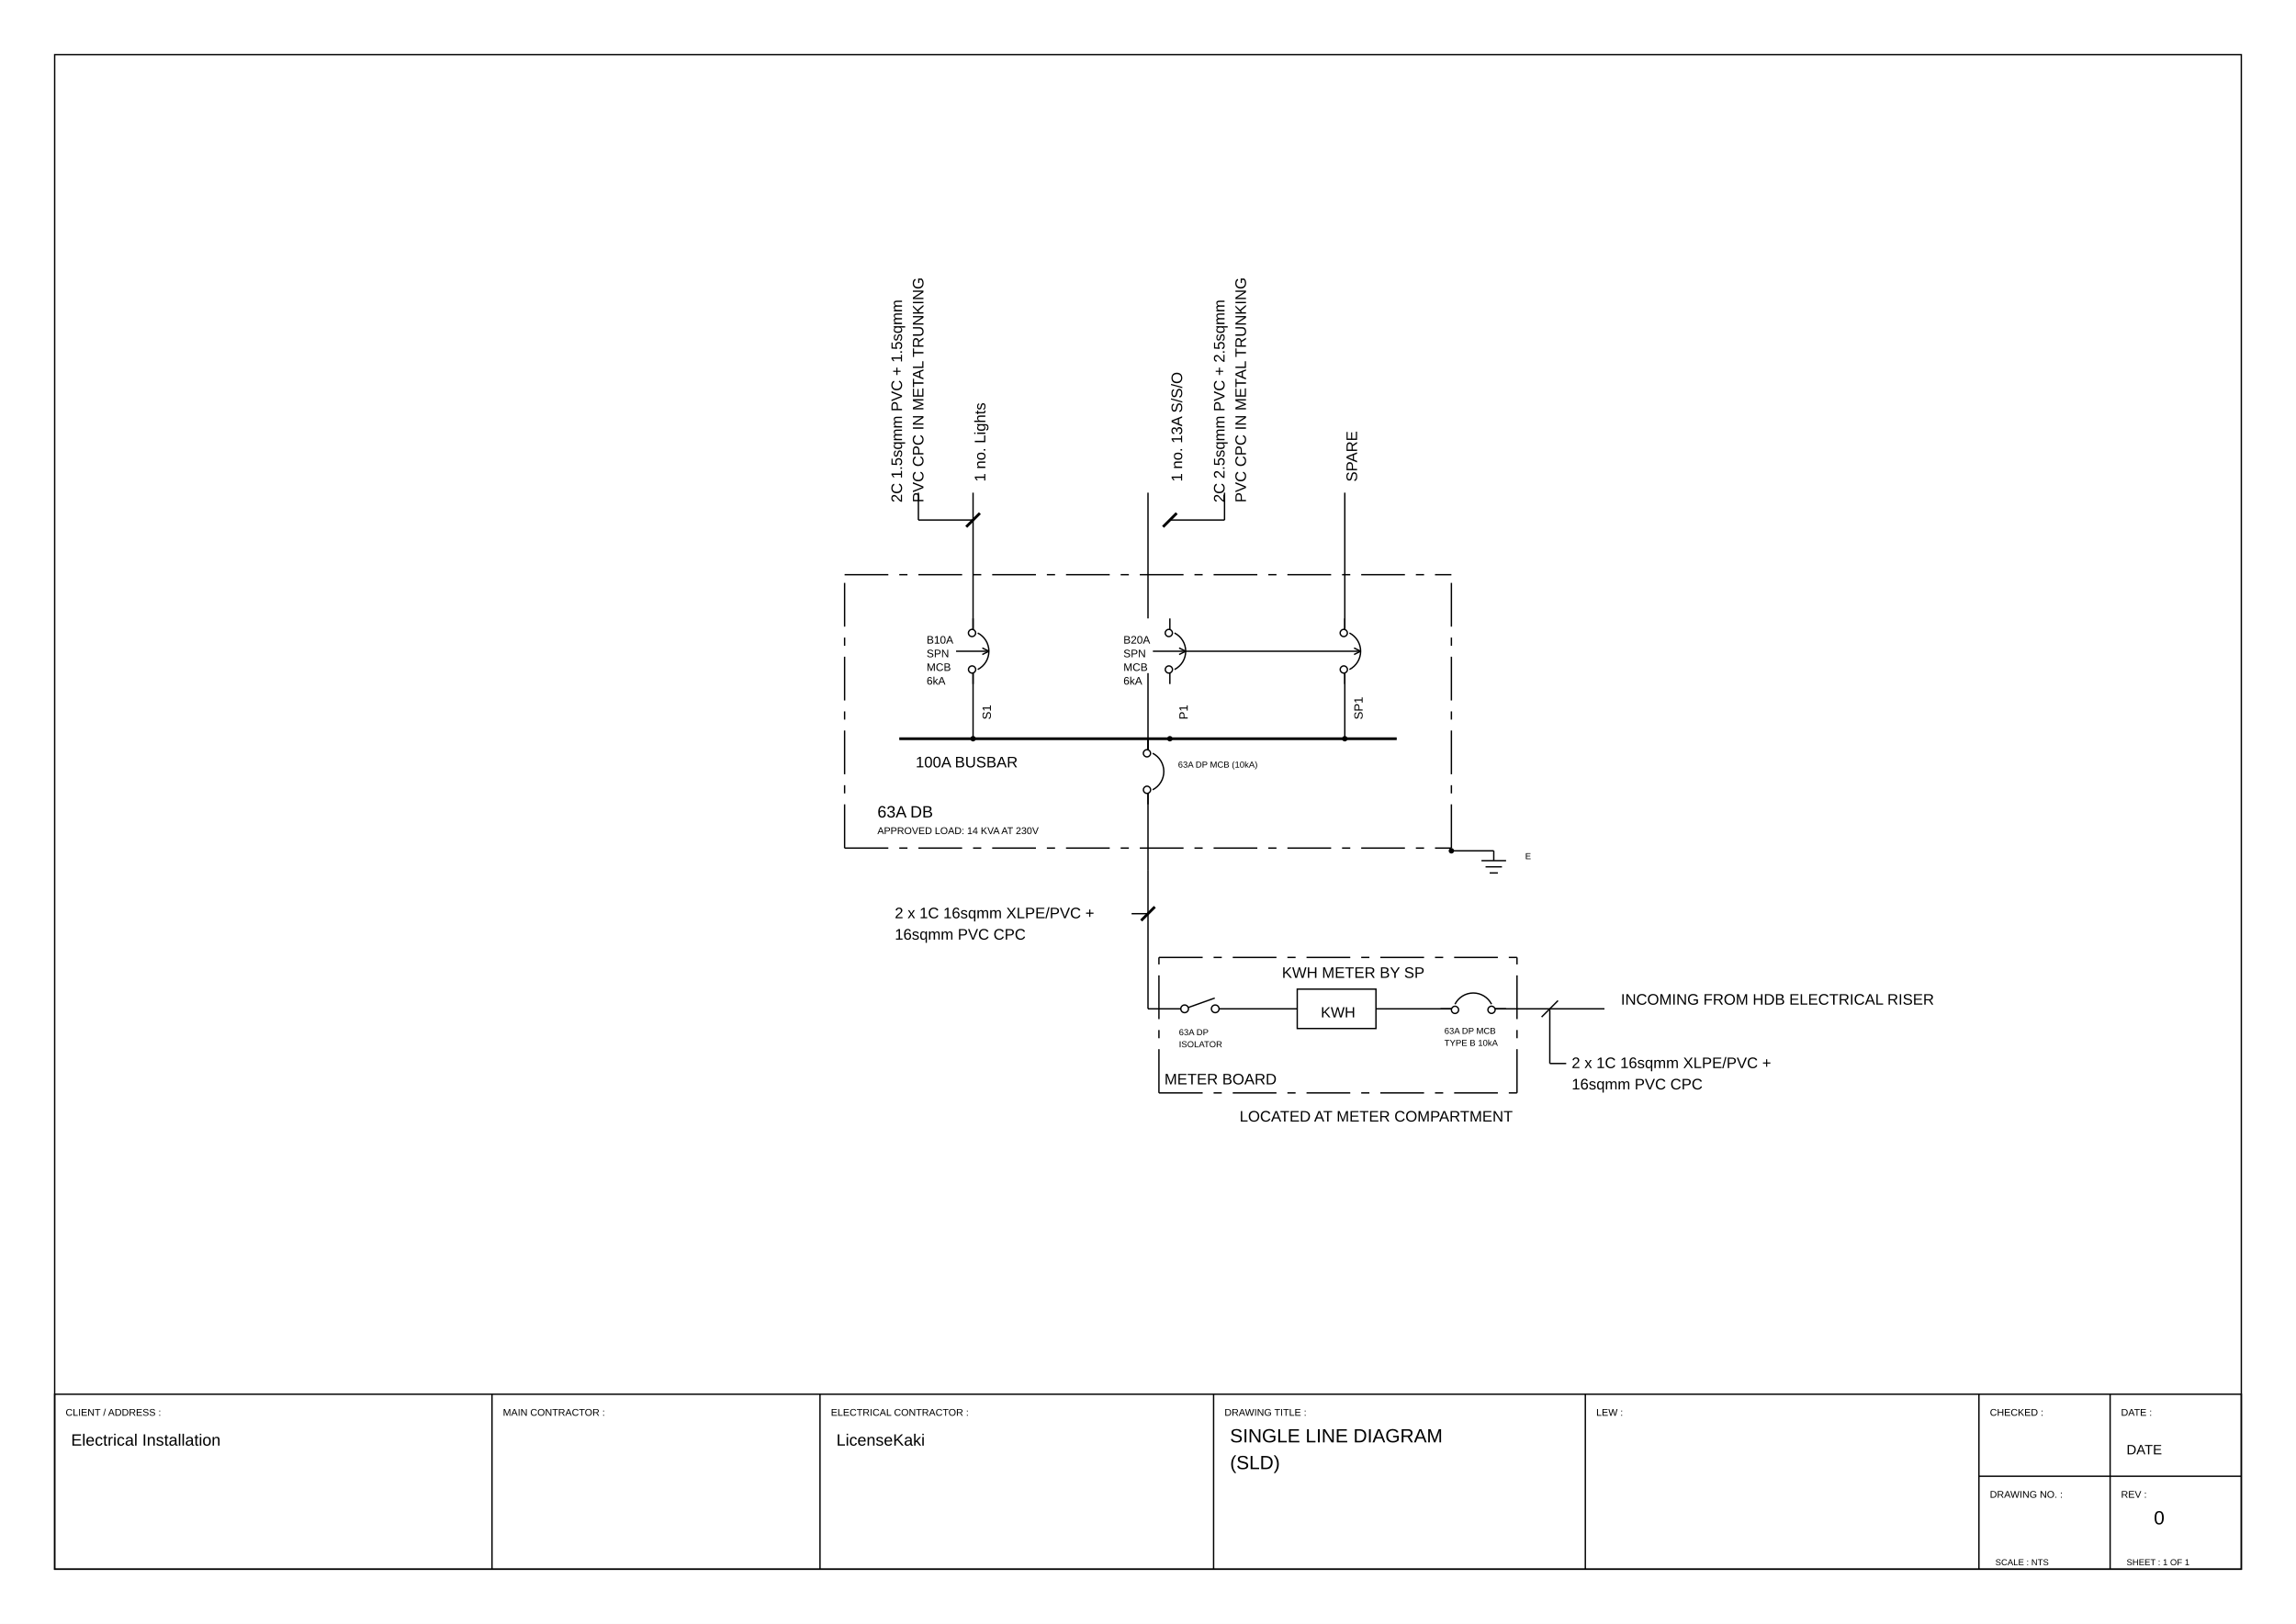
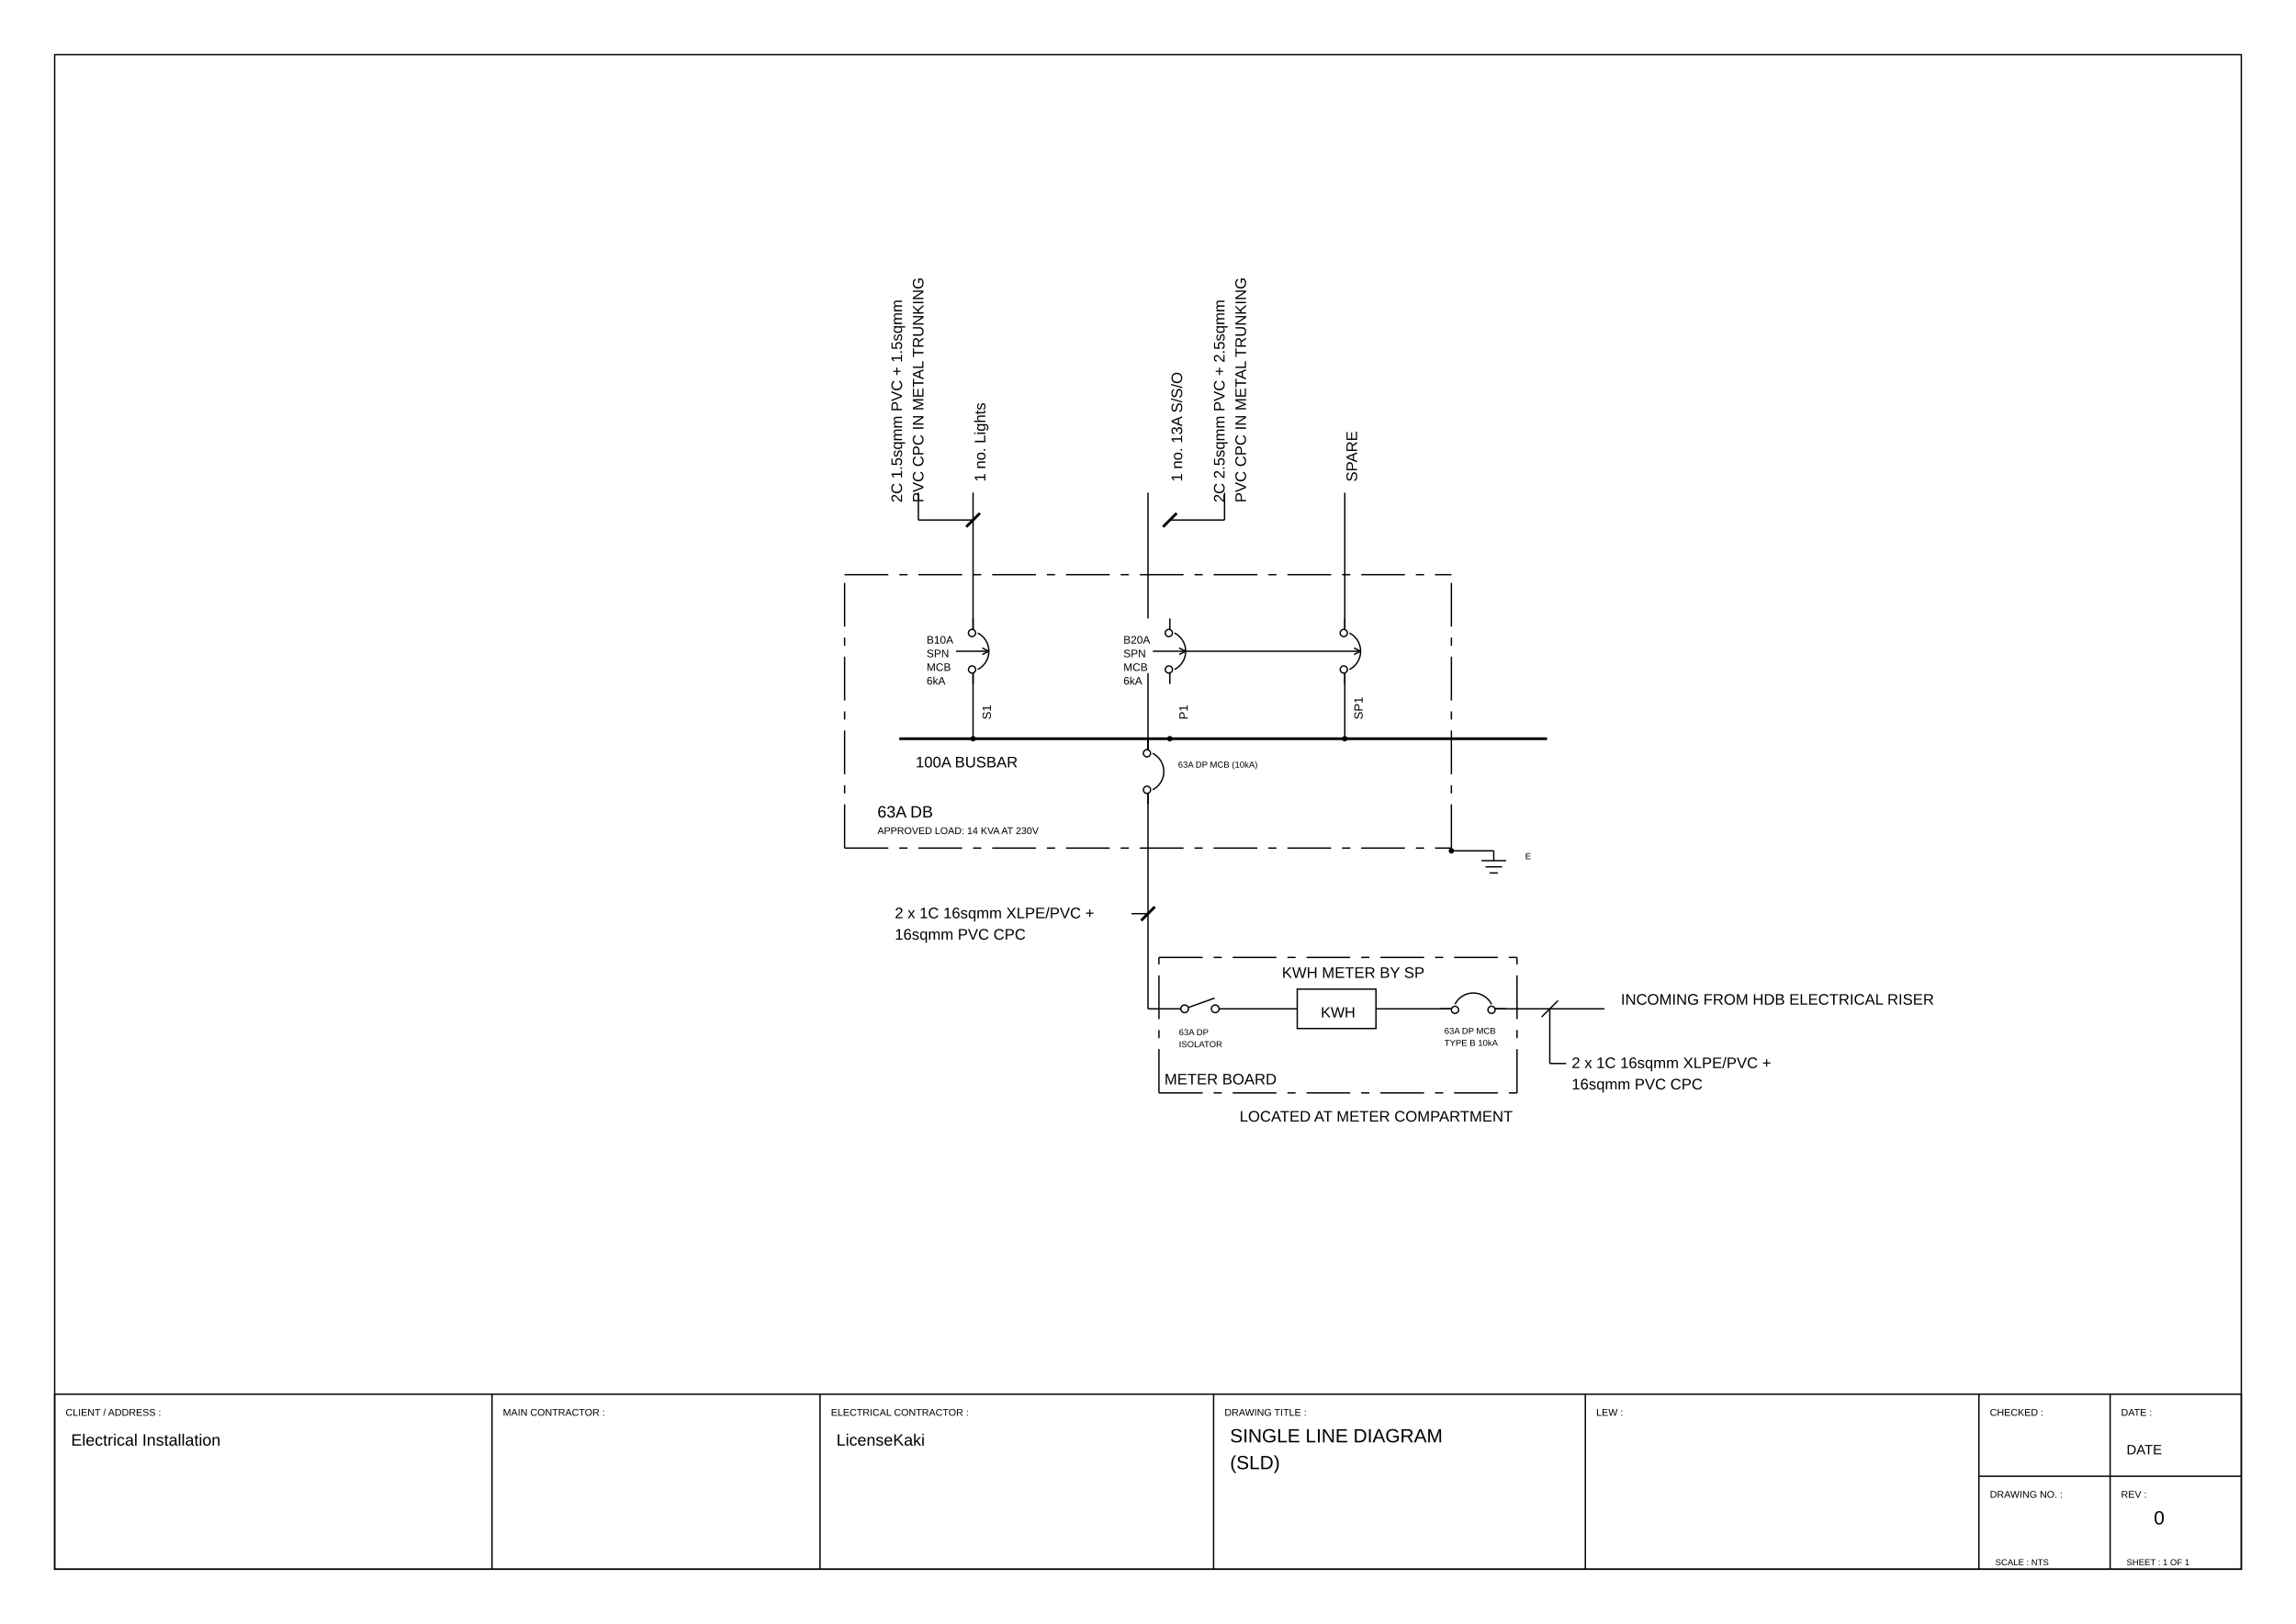
<svg xmlns="http://www.w3.org/2000/svg" viewBox="0 0 420.0 297.0" width="420.0mm" height="297.0mm">
  <rect width="420.0" height="297.0" fill="white" />
  <polygon points="10.00,287.00 410.00,287.00 410.00,10.00 10.00,10.00" stroke="#000000" stroke-width="0.25" fill="none" />
  <polygon points="10.00,287.00 410.00,287.00 410.00,255.00 10.00,255.00" stroke="#000000" stroke-width="0.25" fill="none" />
  <line x1="90.00" y1="255.00" x2="90.00" y2="287.00" stroke="#000000" stroke-width="0.25" fill="none" />
  <line x1="150.00" y1="255.00" x2="150.00" y2="287.00" stroke="#000000" stroke-width="0.25" fill="none" />
  <line x1="222.00" y1="255.00" x2="222.00" y2="287.00" stroke="#000000" stroke-width="0.25" fill="none" />
  <line x1="290.00" y1="255.00" x2="290.00" y2="287.00" stroke="#000000" stroke-width="0.25" fill="none" />
  <line x1="362.00" y1="255.00" x2="362.00" y2="287.00" stroke="#000000" stroke-width="0.25" fill="none" />
  <line x1="362.00" y1="270.00" x2="410.00" y2="270.00" stroke="#000000" stroke-width="0.25" fill="none" />
  <line x1="386.00" y1="255.00" x2="386.00" y2="287.00" stroke="#000000" stroke-width="0.25" fill="none" />
  <text x="12.00" y="258.94" font-family="Arial, Helvetica, sans-serif" font-size="1.8" fill="#000000">CLIENT / ADDRESS :</text>
  <text x="92.00" y="258.94" font-family="Arial, Helvetica, sans-serif" font-size="1.8" fill="#000000">MAIN CONTRACTOR :</text>
  <text x="152.00" y="258.94" font-family="Arial, Helvetica, sans-serif" font-size="1.8" fill="#000000">ELECTRICAL CONTRACTOR :</text>
  <text x="224.00" y="258.94" font-family="Arial, Helvetica, sans-serif" font-size="1.8" fill="#000000">DRAWING TITLE :</text>
  <text x="292.00" y="258.94" font-family="Arial, Helvetica, sans-serif" font-size="1.8" fill="#000000">LEW :</text>
  <text x="364.00" y="258.94" font-family="Arial, Helvetica, sans-serif" font-size="1.8" fill="#000000">CHECKED :</text>
  <text x="388.00" y="258.94" font-family="Arial, Helvetica, sans-serif" font-size="1.8" fill="#000000">DATE :</text>
  <text x="364.00" y="273.94" font-family="Arial, Helvetica, sans-serif" font-size="1.8" fill="#000000">DRAWING NO. :</text>
  <text x="388.00" y="273.94" font-family="Arial, Helvetica, sans-serif" font-size="1.8" fill="#000000">REV :</text>
  <circle cx="216.70" cy="184.51" r="0.70" stroke="#000000" stroke-width="0.25" fill="none" />
  <circle cx="222.30" cy="184.51" r="0.70" stroke="#000000" stroke-width="0.25" fill="none" />
  <polyline points="217.36,184.27 222.21,182.54" stroke="#000000" stroke-width="0.25" fill="none" />
  <text x="215.66" y="189.34" font-family="Arial, Helvetica, sans-serif" font-size="1.6" fill="#000000">
    <tspan x="215.66">63A DP</tspan>
    <tspan x="215.66" dy="2.2">ISOLATOR</tspan>
  </text>
  <polygon points="237.30,180.91 251.70,180.91 251.70,188.11 237.30,188.11" stroke="#000000" stroke-width="0.25" fill="none" />
  <text x="241.62" y="186.08" font-family="Arial, Helvetica, sans-serif" font-size="2.7" fill="#000000">KWH</text>
  <text x="234.50" y="178.85" font-family="Arial, Helvetica, sans-serif" font-size="2.8" fill="#000000">KWH METER BY SP</text>
  <path d="M 272.84,183.66 A 3.75,3.75 0 0,0 266.16,183.66" stroke="#000000" stroke-width="0.25" fill="none" />
  <circle cx="266.16" cy="184.70" r="0.66" stroke="#000000" stroke-width="0.25" fill="none" />
  <circle cx="272.84" cy="184.69" r="0.66" stroke="#000000" stroke-width="0.25" fill="none" />
  <line x1="265.50" y1="184.51" x2="263.50" y2="184.51" stroke="#000000" stroke-width="0.25" fill="none" />
  <line x1="273.50" y1="184.51" x2="275.50" y2="184.51" stroke="#000000" stroke-width="0.25" fill="none" />
  <text x="264.22" y="189.09" font-family="Arial, Helvetica, sans-serif" font-size="1.6" fill="#000000">
    <tspan x="264.22">63A DP MCB</tspan>
    <tspan x="264.22" dy="2.2">TYPE B 10kA</tspan>
  </text>
  <text x="296.50" y="183.75" font-family="Arial, Helvetica, sans-serif" font-size="2.8" fill="#000000">INCOMING FROM HDB ELECTRICAL RISER</text>
  <text x="287.50" y="195.35" font-family="Arial, Helvetica, sans-serif" font-size="2.8" fill="#000000">
    <tspan x="287.50">2 x 1C 16sqmm XLPE/PVC +</tspan>
    <tspan x="287.50" dy="3.9">16sqmm PVC CPC</tspan>
  </text>
  <text x="163.68" y="167.95" font-family="Arial, Helvetica, sans-serif" font-size="2.8" fill="#000000">
    <tspan x="163.68">2 x 1C 16sqmm XLPE/PVC +</tspan>
    <tspan x="163.68" dy="3.9">16sqmm PVC CPC</tspan>
  </text>
  <text x="213.00" y="198.33" font-family="Arial, Helvetica, sans-serif" font-size="2.8" fill="#000000">METER BOARD</text>
  <text x="226.75" y="205.13" font-family="Arial, Helvetica, sans-serif" font-size="2.8" fill="#000000">LOCATED AT METER COMPARTMENT</text>
  <path d="M 210.85,144.45 A 3.75,3.75 0 0,0 210.85,137.77" stroke="#000000" stroke-width="0.25" fill="none" />
  <circle cx="209.81" cy="137.77" r="0.66" stroke="#000000" stroke-width="0.25" fill="none" />
  <circle cx="209.82" cy="144.45" r="0.66" stroke="#000000" stroke-width="0.25" fill="none" />
  <line x1="210.00" y1="145.11" x2="210.00" y2="147.11" stroke="#000000" stroke-width="0.25" fill="none" />
  <line x1="210.00" y1="137.11" x2="210.00" y2="135.11" stroke="#000000" stroke-width="0.25" fill="none" />
  <text x="215.50" y="140.39" font-family="Arial, Helvetica, sans-serif" font-size="1.6" fill="#000000">63A DP MCB (10kA)</text>
-   <line x1="164.50" y1="135.11" x2="255.50" y2="135.11" stroke="#000000" stroke-width="0.50" fill="none" />
+   <line x1="164.50" y1="135.11" x2="283.00" y2="135.11" stroke="#000000" stroke-width="0.50" fill="none" />
  <text x="167.50" y="140.35" font-family="Arial, Helvetica, sans-serif" font-size="2.8" fill="#000000">100A BUSBAR</text>
  <text x="179.50" y="133.37" font-family="Arial, Helvetica, sans-serif" font-size="2.2" fill="#000000" transform="rotate(-90.0,179.50,131.61)">S1</text>
  <path d="M 178.85,122.45 A 3.75,3.75 0 0,0 178.85,115.77" stroke="#000000" stroke-width="0.25" fill="none" />
  <circle cx="177.81" cy="115.77" r="0.66" stroke="#000000" stroke-width="0.25" fill="none" />
  <circle cx="177.82" cy="122.45" r="0.66" stroke="#000000" stroke-width="0.25" fill="none" />
  <line x1="178.00" y1="123.11" x2="178.00" y2="125.11" stroke="#000000" stroke-width="0.25" fill="none" />
  <line x1="178.00" y1="115.11" x2="178.00" y2="113.11" stroke="#000000" stroke-width="0.25" fill="none" />
  <line x1="174.89" y1="119.11" x2="180.89" y2="119.11" stroke="#000000" stroke-width="0.25" fill="none" />
  <line x1="180.89" y1="119.11" x2="179.69" y2="118.51" stroke="#000000" stroke-width="0.25" fill="none" />
  <line x1="180.89" y1="119.11" x2="179.69" y2="119.71" stroke="#000000" stroke-width="0.25" fill="none" />
  <text x="169.50" y="117.71" font-family="Arial, Helvetica, sans-serif" font-size="2.0" fill="#000000">B10A</text>
  <text x="169.50" y="120.21" font-family="Arial, Helvetica, sans-serif" font-size="2.0" fill="#000000">SPN</text>
  <text x="169.50" y="122.71" font-family="Arial, Helvetica, sans-serif" font-size="2.0" fill="#000000">MCB</text>
  <text x="169.50" y="125.21" font-family="Arial, Helvetica, sans-serif" font-size="2.0" fill="#000000">6kA</text>
  <text x="178.00" y="90.35" font-family="Arial, Helvetica, sans-serif" font-size="2.8" fill="#000000" transform="rotate(-90.0,178.00,88.11)">1 no. Lights</text>
  <text x="215.50" y="133.37" font-family="Arial, Helvetica, sans-serif" font-size="2.2" fill="#000000" transform="rotate(-90.0,215.50,131.61)">P1</text>
  <path d="M 214.85,122.45 A 3.75,3.75 0 0,0 214.85,115.77" stroke="#000000" stroke-width="0.25" fill="none" />
  <circle cx="213.81" cy="115.77" r="0.66" stroke="#000000" stroke-width="0.25" fill="none" />
  <circle cx="213.82" cy="122.45" r="0.66" stroke="#000000" stroke-width="0.25" fill="none" />
  <line x1="214.00" y1="123.11" x2="214.00" y2="125.11" stroke="#000000" stroke-width="0.25" fill="none" />
  <line x1="214.00" y1="115.11" x2="214.00" y2="113.11" stroke="#000000" stroke-width="0.25" fill="none" />
  <line x1="210.89" y1="119.11" x2="216.89" y2="119.11" stroke="#000000" stroke-width="0.25" fill="none" />
  <line x1="216.89" y1="119.11" x2="215.69" y2="118.51" stroke="#000000" stroke-width="0.25" fill="none" />
  <line x1="216.89" y1="119.11" x2="215.69" y2="119.71" stroke="#000000" stroke-width="0.25" fill="none" />
  <text x="205.50" y="117.71" font-family="Arial, Helvetica, sans-serif" font-size="2.0" fill="#000000">B20A</text>
  <text x="205.50" y="120.21" font-family="Arial, Helvetica, sans-serif" font-size="2.0" fill="#000000">SPN</text>
  <text x="205.50" y="122.71" font-family="Arial, Helvetica, sans-serif" font-size="2.0" fill="#000000">MCB</text>
  <text x="205.50" y="125.21" font-family="Arial, Helvetica, sans-serif" font-size="2.0" fill="#000000">6kA</text>
  <text x="214.00" y="90.35" font-family="Arial, Helvetica, sans-serif" font-size="2.8" fill="#000000" transform="rotate(-90.0,214.00,88.11)">1 no. 13A S/S/O</text>
  <text x="247.50" y="133.37" font-family="Arial, Helvetica, sans-serif" font-size="2.2" fill="#000000" transform="rotate(-90.0,247.50,131.61)">SP1</text>
  <path d="M 246.85,122.45 A 3.75,3.75 0 0,0 246.85,115.77" stroke="#000000" stroke-width="0.25" fill="none" />
  <circle cx="245.81" cy="115.77" r="0.66" stroke="#000000" stroke-width="0.25" fill="none" />
  <circle cx="245.82" cy="122.45" r="0.66" stroke="#000000" stroke-width="0.25" fill="none" />
  <line x1="246.00" y1="123.11" x2="246.00" y2="125.11" stroke="#000000" stroke-width="0.25" fill="none" />
  <line x1="246.00" y1="115.11" x2="246.00" y2="113.11" stroke="#000000" stroke-width="0.25" fill="none" />
  <line x1="216.89" y1="119.11" x2="248.89" y2="119.11" stroke="#000000" stroke-width="0.25" fill="none" />
  <line x1="248.89" y1="119.11" x2="247.69" y2="118.51" stroke="#000000" stroke-width="0.25" fill="none" />
  <line x1="248.89" y1="119.11" x2="247.69" y2="119.71" stroke="#000000" stroke-width="0.25" fill="none" />
  <text x="246.00" y="90.35" font-family="Arial, Helvetica, sans-serif" font-size="2.8" fill="#000000" transform="rotate(-90.0,246.00,88.11)">SPARE</text>
  <text x="165.00" y="91.91" font-family="Arial, Helvetica, sans-serif" font-size="2.8" fill="#000000" transform="rotate(-90.0,165.00,91.91)">2C 1.5sqmm PVC + 1.5sqmm</text>
  <text x="168.92" y="91.91" font-family="Arial, Helvetica, sans-serif" font-size="2.8" fill="#000000" transform="rotate(-90.0,168.92,91.91)">PVC CPC IN METAL TRUNKING</text>
  <text x="224.00" y="91.91" font-family="Arial, Helvetica, sans-serif" font-size="2.8" fill="#000000" transform="rotate(-90.0,224.00,91.91)">2C 2.5sqmm PVC + 2.5sqmm</text>
  <text x="227.92" y="91.91" font-family="Arial, Helvetica, sans-serif" font-size="2.8" fill="#000000" transform="rotate(-90.0,227.92,91.91)">PVC CPC IN METAL TRUNKING</text>
  <text x="160.50" y="149.51" font-family="Arial, Helvetica, sans-serif" font-size="3.0" fill="#000000">63A DB</text>
  <text x="160.50" y="152.55" font-family="Arial, Helvetica, sans-serif" font-size="1.8" fill="#000000">APPROVED LOAD: 14 KVA AT 230V</text>
  <line x1="273.25" y1="155.61" x2="273.25" y2="157.41" stroke="#000000" stroke-width="0.25" fill="none" />
  <line x1="271.00" y1="157.41" x2="275.50" y2="157.41" stroke="#000000" stroke-width="0.25" fill="none" />
  <line x1="271.75" y1="158.54" x2="274.75" y2="158.54" stroke="#000000" stroke-width="0.25" fill="none" />
  <line x1="272.50" y1="159.66" x2="274.00" y2="159.66" stroke="#000000" stroke-width="0.25" fill="none" />
  <text x="279.00" y="157.14" font-family="Arial, Helvetica, sans-serif" font-size="1.6" fill="#000000">E</text>
  <line x1="210.00" y1="184.51" x2="216.00" y2="184.51" stroke="#000000" stroke-width="0.25" fill="none" />
  <line x1="223.00" y1="184.51" x2="237.30" y2="184.51" stroke="#000000" stroke-width="0.25" fill="none" />
  <line x1="251.70" y1="184.51" x2="265.50" y2="184.51" stroke="#000000" stroke-width="0.25" fill="none" />
  <line x1="273.50" y1="184.51" x2="293.50" y2="184.51" stroke="#000000" stroke-width="0.25" fill="none" />
  <line x1="282.00" y1="186.01" x2="285.00" y2="183.01" stroke="#000000" stroke-width="0.25" fill="none" />
  <line x1="283.50" y1="184.51" x2="283.50" y2="194.51" stroke="#000000" stroke-width="0.25" fill="none" />
  <line x1="283.50" y1="194.51" x2="286.50" y2="194.51" stroke="#000000" stroke-width="0.25" fill="none" />
  <line x1="210.00" y1="184.51" x2="210.00" y2="159.11" stroke="#000000" stroke-width="0.25" fill="none" />
  <line x1="210.00" y1="167.11" x2="207.00" y2="167.11" stroke="#000000" stroke-width="0.25" fill="none" />
  <line x1="210.00" y1="159.11" x2="210.00" y2="145.11" stroke="#000000" stroke-width="0.25" fill="none" />
  <line x1="210.00" y1="137.11" x2="210.00" y2="135.11" stroke="#000000" stroke-width="0.25" fill="none" />
  <line x1="178.00" y1="135.11" x2="178.00" y2="123.11" stroke="#000000" stroke-width="0.25" fill="none" />
  <line x1="178.00" y1="115.11" x2="178.00" y2="90.11" stroke="#000000" stroke-width="0.25" fill="none" />
  <line x1="210.00" y1="137.11" x2="210.00" y2="123.11" stroke="#000000" stroke-width="0.25" fill="none" />
  <line x1="210.00" y1="113.11" x2="210.00" y2="90.11" stroke="#000000" stroke-width="0.25" fill="none" />
  <line x1="246.00" y1="135.11" x2="246.00" y2="123.11" stroke="#000000" stroke-width="0.25" fill="none" />
  <line x1="246.00" y1="115.11" x2="246.00" y2="90.11" stroke="#000000" stroke-width="0.25" fill="none" />
  <line x1="168.00" y1="95.11" x2="178.00" y2="95.11" stroke="#000000" stroke-width="0.25" fill="none" />
  <line x1="168.00" y1="95.11" x2="168.00" y2="90.11" stroke="#000000" stroke-width="0.25" fill="none" />
  <line x1="214.00" y1="95.11" x2="224.00" y2="95.11" stroke="#000000" stroke-width="0.25" fill="none" />
  <line x1="224.00" y1="95.11" x2="224.00" y2="90.11" stroke="#000000" stroke-width="0.25" fill="none" />
  <line x1="265.50" y1="155.61" x2="273.25" y2="155.61" stroke="#000000" stroke-width="0.25" fill="none" />
  <line x1="208.75" y1="168.36" x2="211.25" y2="165.86" stroke="#000000" stroke-width="0.50" fill="none" />
  <line x1="176.75" y1="96.36" x2="179.25" y2="93.86" stroke="#000000" stroke-width="0.50" fill="none" />
  <line x1="212.75" y1="96.36" x2="215.25" y2="93.86" stroke="#000000" stroke-width="0.50" fill="none" />
  <line x1="212.00" y1="199.89" x2="220.00" y2="199.89" stroke="#000000" stroke-width="0.25" fill="none" />
  <line x1="222.00" y1="199.89" x2="223.50" y2="199.89" stroke="#000000" stroke-width="0.25" fill="none" />
  <line x1="225.50" y1="199.89" x2="233.50" y2="199.89" stroke="#000000" stroke-width="0.25" fill="none" />
  <line x1="235.50" y1="199.89" x2="237.00" y2="199.89" stroke="#000000" stroke-width="0.25" fill="none" />
  <line x1="239.00" y1="199.89" x2="247.00" y2="199.89" stroke="#000000" stroke-width="0.25" fill="none" />
  <line x1="249.00" y1="199.89" x2="250.50" y2="199.89" stroke="#000000" stroke-width="0.25" fill="none" />
  <line x1="252.50" y1="199.89" x2="260.50" y2="199.89" stroke="#000000" stroke-width="0.25" fill="none" />
  <line x1="262.50" y1="199.89" x2="264.00" y2="199.89" stroke="#000000" stroke-width="0.25" fill="none" />
  <line x1="266.00" y1="199.89" x2="274.00" y2="199.89" stroke="#000000" stroke-width="0.25" fill="none" />
  <line x1="276.00" y1="199.89" x2="277.50" y2="199.89" stroke="#000000" stroke-width="0.25" fill="none" />
  <line x1="212.00" y1="175.11" x2="220.00" y2="175.11" stroke="#000000" stroke-width="0.25" fill="none" />
  <line x1="222.00" y1="175.11" x2="223.50" y2="175.11" stroke="#000000" stroke-width="0.25" fill="none" />
  <line x1="225.50" y1="175.11" x2="233.50" y2="175.11" stroke="#000000" stroke-width="0.25" fill="none" />
  <line x1="235.50" y1="175.11" x2="237.00" y2="175.11" stroke="#000000" stroke-width="0.25" fill="none" />
  <line x1="239.00" y1="175.11" x2="247.00" y2="175.11" stroke="#000000" stroke-width="0.25" fill="none" />
  <line x1="249.00" y1="175.11" x2="250.50" y2="175.11" stroke="#000000" stroke-width="0.25" fill="none" />
  <line x1="252.50" y1="175.11" x2="260.50" y2="175.11" stroke="#000000" stroke-width="0.25" fill="none" />
  <line x1="262.50" y1="175.11" x2="264.00" y2="175.11" stroke="#000000" stroke-width="0.25" fill="none" />
  <line x1="266.00" y1="175.11" x2="274.00" y2="175.11" stroke="#000000" stroke-width="0.25" fill="none" />
  <line x1="276.00" y1="175.11" x2="277.50" y2="175.11" stroke="#000000" stroke-width="0.25" fill="none" />
  <line x1="212.00" y1="199.89" x2="212.00" y2="191.89" stroke="#000000" stroke-width="0.25" fill="none" />
  <line x1="212.00" y1="189.89" x2="212.00" y2="188.39" stroke="#000000" stroke-width="0.25" fill="none" />
  <line x1="212.00" y1="186.39" x2="212.00" y2="178.39" stroke="#000000" stroke-width="0.25" fill="none" />
  <line x1="212.00" y1="176.39" x2="212.00" y2="175.11" stroke="#000000" stroke-width="0.25" fill="none" />
  <line x1="277.50" y1="199.89" x2="277.50" y2="191.89" stroke="#000000" stroke-width="0.25" fill="none" />
  <line x1="277.50" y1="189.89" x2="277.50" y2="188.39" stroke="#000000" stroke-width="0.25" fill="none" />
  <line x1="277.50" y1="186.39" x2="277.50" y2="178.39" stroke="#000000" stroke-width="0.25" fill="none" />
  <line x1="277.50" y1="176.39" x2="277.50" y2="175.11" stroke="#000000" stroke-width="0.25" fill="none" />
  <line x1="154.50" y1="155.11" x2="162.50" y2="155.11" stroke="#000000" stroke-width="0.25" fill="none" />
  <line x1="164.50" y1="155.11" x2="166.00" y2="155.11" stroke="#000000" stroke-width="0.25" fill="none" />
  <line x1="168.00" y1="155.11" x2="176.00" y2="155.11" stroke="#000000" stroke-width="0.25" fill="none" />
  <line x1="178.00" y1="155.11" x2="179.50" y2="155.11" stroke="#000000" stroke-width="0.25" fill="none" />
  <line x1="181.50" y1="155.11" x2="189.50" y2="155.11" stroke="#000000" stroke-width="0.25" fill="none" />
  <line x1="191.50" y1="155.11" x2="193.00" y2="155.11" stroke="#000000" stroke-width="0.25" fill="none" />
  <line x1="195.00" y1="155.11" x2="203.00" y2="155.11" stroke="#000000" stroke-width="0.25" fill="none" />
  <line x1="205.00" y1="155.11" x2="206.50" y2="155.11" stroke="#000000" stroke-width="0.25" fill="none" />
  <line x1="208.50" y1="155.11" x2="216.50" y2="155.11" stroke="#000000" stroke-width="0.25" fill="none" />
  <line x1="218.50" y1="155.11" x2="220.00" y2="155.11" stroke="#000000" stroke-width="0.25" fill="none" />
  <line x1="222.00" y1="155.11" x2="230.00" y2="155.11" stroke="#000000" stroke-width="0.25" fill="none" />
  <line x1="232.00" y1="155.11" x2="233.50" y2="155.11" stroke="#000000" stroke-width="0.25" fill="none" />
  <line x1="235.50" y1="155.11" x2="243.50" y2="155.11" stroke="#000000" stroke-width="0.25" fill="none" />
  <line x1="245.50" y1="155.11" x2="247.00" y2="155.11" stroke="#000000" stroke-width="0.25" fill="none" />
  <line x1="249.00" y1="155.11" x2="257.00" y2="155.11" stroke="#000000" stroke-width="0.25" fill="none" />
  <line x1="259.00" y1="155.11" x2="260.50" y2="155.11" stroke="#000000" stroke-width="0.25" fill="none" />
  <line x1="262.50" y1="155.11" x2="265.50" y2="155.11" stroke="#000000" stroke-width="0.25" fill="none" />
  <line x1="154.50" y1="105.11" x2="162.50" y2="105.11" stroke="#000000" stroke-width="0.25" fill="none" />
  <line x1="164.50" y1="105.11" x2="166.00" y2="105.11" stroke="#000000" stroke-width="0.25" fill="none" />
  <line x1="168.00" y1="105.11" x2="176.00" y2="105.11" stroke="#000000" stroke-width="0.25" fill="none" />
  <line x1="178.00" y1="105.11" x2="179.50" y2="105.11" stroke="#000000" stroke-width="0.25" fill="none" />
  <line x1="181.50" y1="105.11" x2="189.50" y2="105.11" stroke="#000000" stroke-width="0.25" fill="none" />
  <line x1="191.50" y1="105.11" x2="193.00" y2="105.11" stroke="#000000" stroke-width="0.25" fill="none" />
  <line x1="195.00" y1="105.11" x2="203.00" y2="105.11" stroke="#000000" stroke-width="0.25" fill="none" />
  <line x1="205.00" y1="105.11" x2="206.50" y2="105.11" stroke="#000000" stroke-width="0.25" fill="none" />
  <line x1="208.50" y1="105.11" x2="216.50" y2="105.11" stroke="#000000" stroke-width="0.25" fill="none" />
  <line x1="218.50" y1="105.11" x2="220.00" y2="105.11" stroke="#000000" stroke-width="0.25" fill="none" />
  <line x1="222.00" y1="105.11" x2="230.00" y2="105.11" stroke="#000000" stroke-width="0.25" fill="none" />
  <line x1="232.00" y1="105.11" x2="233.50" y2="105.11" stroke="#000000" stroke-width="0.25" fill="none" />
  <line x1="235.50" y1="105.11" x2="243.50" y2="105.11" stroke="#000000" stroke-width="0.25" fill="none" />
  <line x1="245.50" y1="105.11" x2="247.00" y2="105.11" stroke="#000000" stroke-width="0.25" fill="none" />
  <line x1="249.00" y1="105.11" x2="257.00" y2="105.11" stroke="#000000" stroke-width="0.25" fill="none" />
  <line x1="259.00" y1="105.11" x2="260.50" y2="105.11" stroke="#000000" stroke-width="0.25" fill="none" />
  <line x1="262.50" y1="105.11" x2="265.50" y2="105.11" stroke="#000000" stroke-width="0.25" fill="none" />
  <line x1="154.50" y1="155.11" x2="154.50" y2="147.11" stroke="#000000" stroke-width="0.25" fill="none" />
  <line x1="154.50" y1="145.11" x2="154.50" y2="143.61" stroke="#000000" stroke-width="0.25" fill="none" />
  <line x1="154.50" y1="141.61" x2="154.50" y2="133.61" stroke="#000000" stroke-width="0.25" fill="none" />
  <line x1="154.50" y1="131.61" x2="154.50" y2="130.11" stroke="#000000" stroke-width="0.25" fill="none" />
  <line x1="154.50" y1="128.11" x2="154.50" y2="120.11" stroke="#000000" stroke-width="0.25" fill="none" />
  <line x1="154.50" y1="118.11" x2="154.50" y2="116.61" stroke="#000000" stroke-width="0.25" fill="none" />
  <line x1="154.50" y1="114.61" x2="154.50" y2="106.61" stroke="#000000" stroke-width="0.25" fill="none" />
  <line x1="265.50" y1="155.11" x2="265.50" y2="147.11" stroke="#000000" stroke-width="0.25" fill="none" />
  <line x1="265.50" y1="145.11" x2="265.50" y2="143.61" stroke="#000000" stroke-width="0.25" fill="none" />
  <line x1="265.50" y1="141.61" x2="265.50" y2="133.61" stroke="#000000" stroke-width="0.25" fill="none" />
  <line x1="265.50" y1="131.61" x2="265.50" y2="130.11" stroke="#000000" stroke-width="0.25" fill="none" />
  <line x1="265.50" y1="128.11" x2="265.50" y2="120.11" stroke="#000000" stroke-width="0.25" fill="none" />
  <line x1="265.50" y1="118.11" x2="265.50" y2="116.61" stroke="#000000" stroke-width="0.25" fill="none" />
  <line x1="265.50" y1="114.61" x2="265.50" y2="106.61" stroke="#000000" stroke-width="0.25" fill="none" />
  <circle cx="178.00" cy="135.11" r="0.50" fill="rgb(0,0,0)" stroke="none" />
  <circle cx="214.00" cy="135.11" r="0.50" fill="rgb(0,0,0)" stroke="none" />
  <circle cx="246.00" cy="135.11" r="0.50" fill="rgb(0,0,0)" stroke="none" />
  <circle cx="265.50" cy="155.61" r="0.50" fill="rgb(0,0,0)" stroke="none" />
  <text x="13.00" y="264.40" font-family="Arial, Helvetica, sans-serif" font-size="3.0" fill="#000000">Electrical Installation</text>
  <text x="153.00" y="264.40" font-family="Arial, Helvetica, sans-serif" font-size="3.0" fill="#000000">LicenseKaki</text>
  <text x="225.00" y="263.80" font-family="Arial, Helvetica, sans-serif" font-size="3.5" fill="#000000">
    <tspan x="225.00">SINGLE LINE DIAGRAM</tspan>
    <tspan x="225.00" dy="4.9">(SLD)</tspan>
  </text>
  <text x="389.00" y="266.00" font-family="Arial, Helvetica, sans-serif" font-size="2.5" fill="#000000">DATE</text>
  <text x="365.00" y="278.00" font-family="Arial, Helvetica, sans-serif" font-size="2.5" fill="#000000" />
  <text x="394.00" y="278.80" font-family="Arial, Helvetica, sans-serif" font-size="3.5" fill="#000000">0</text>
  <text x="365.00" y="286.28" font-family="Arial, Helvetica, sans-serif" font-size="1.6" fill="#000000">SCALE : NTS</text>
  <text x="389.00" y="286.28" font-family="Arial, Helvetica, sans-serif" font-size="1.6" fill="#000000">SHEET : 1 OF 1</text>
</svg>
